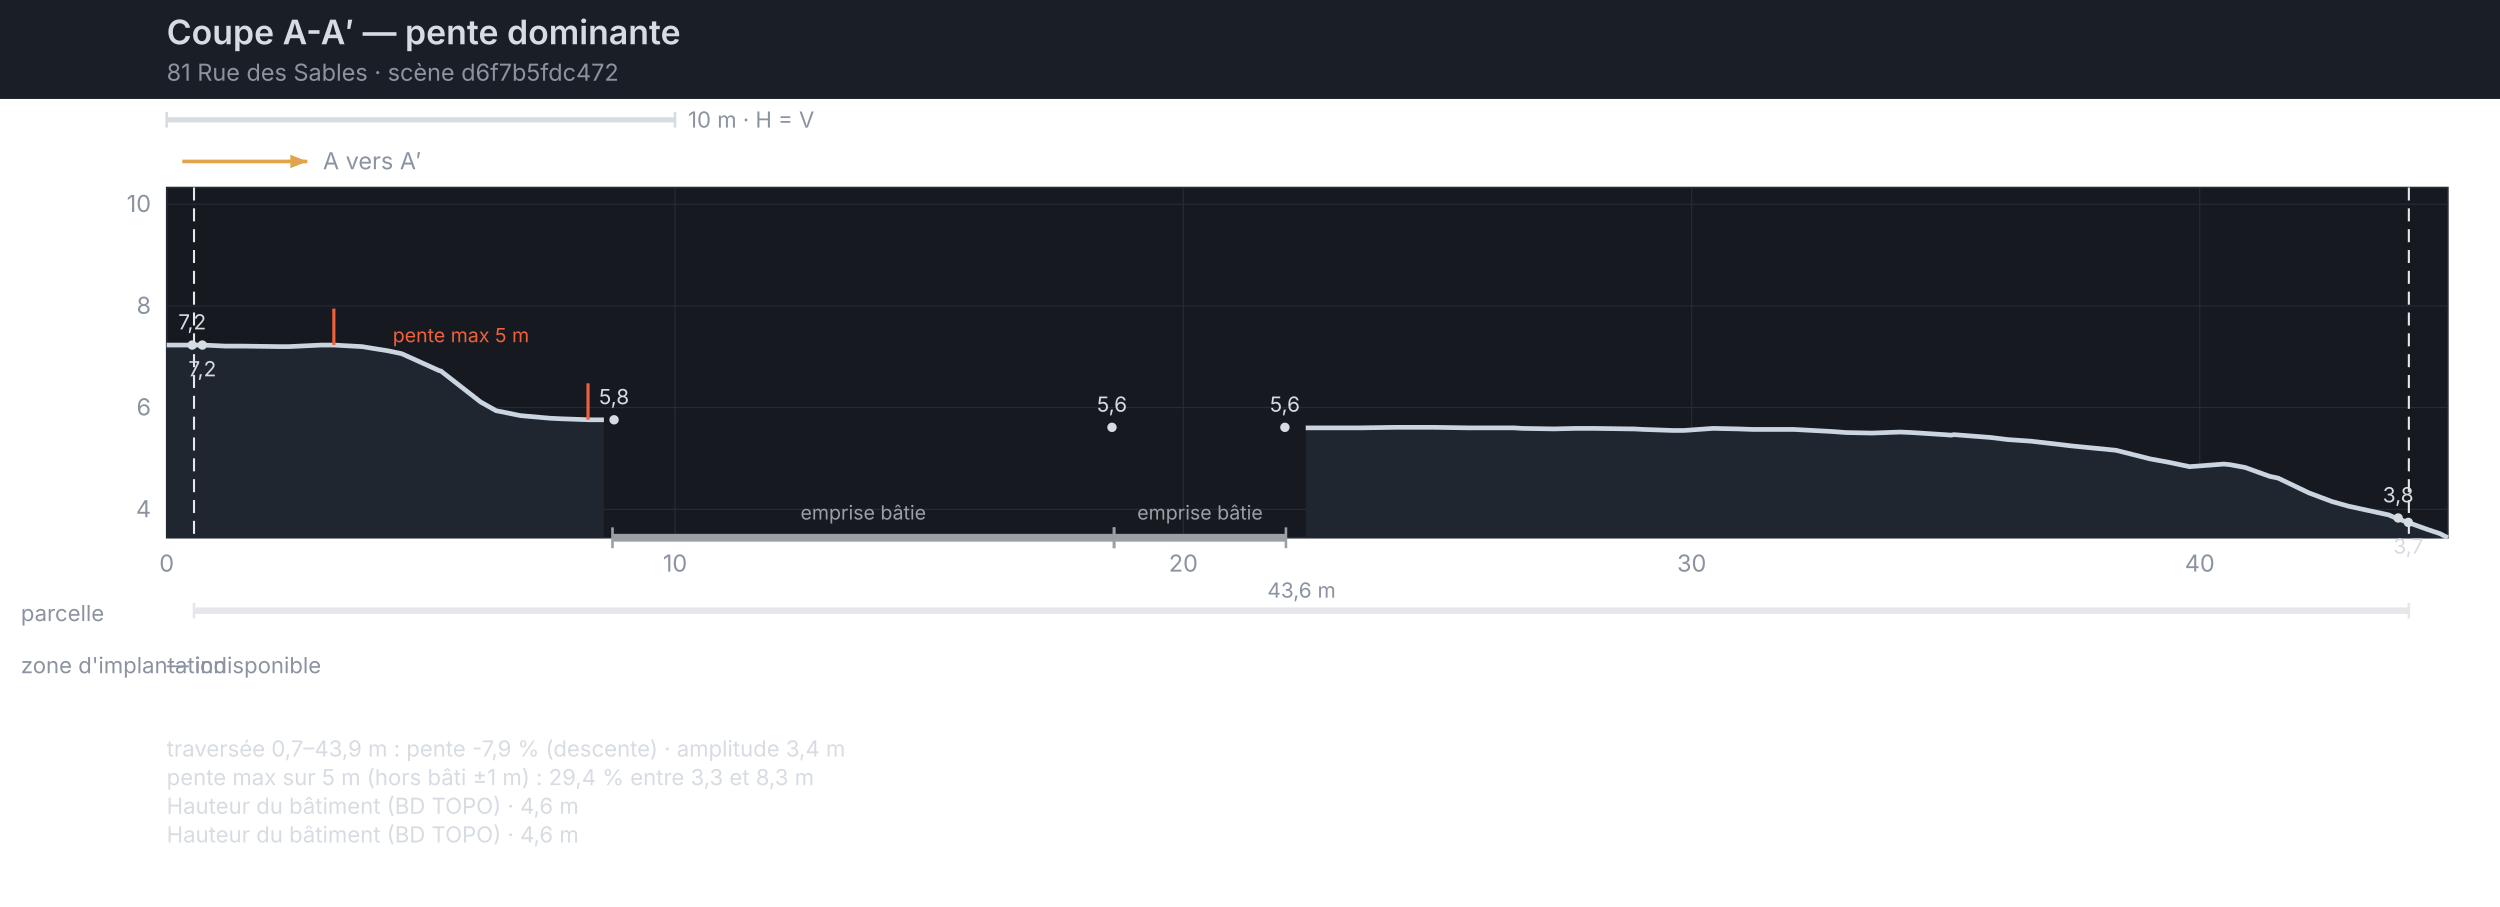
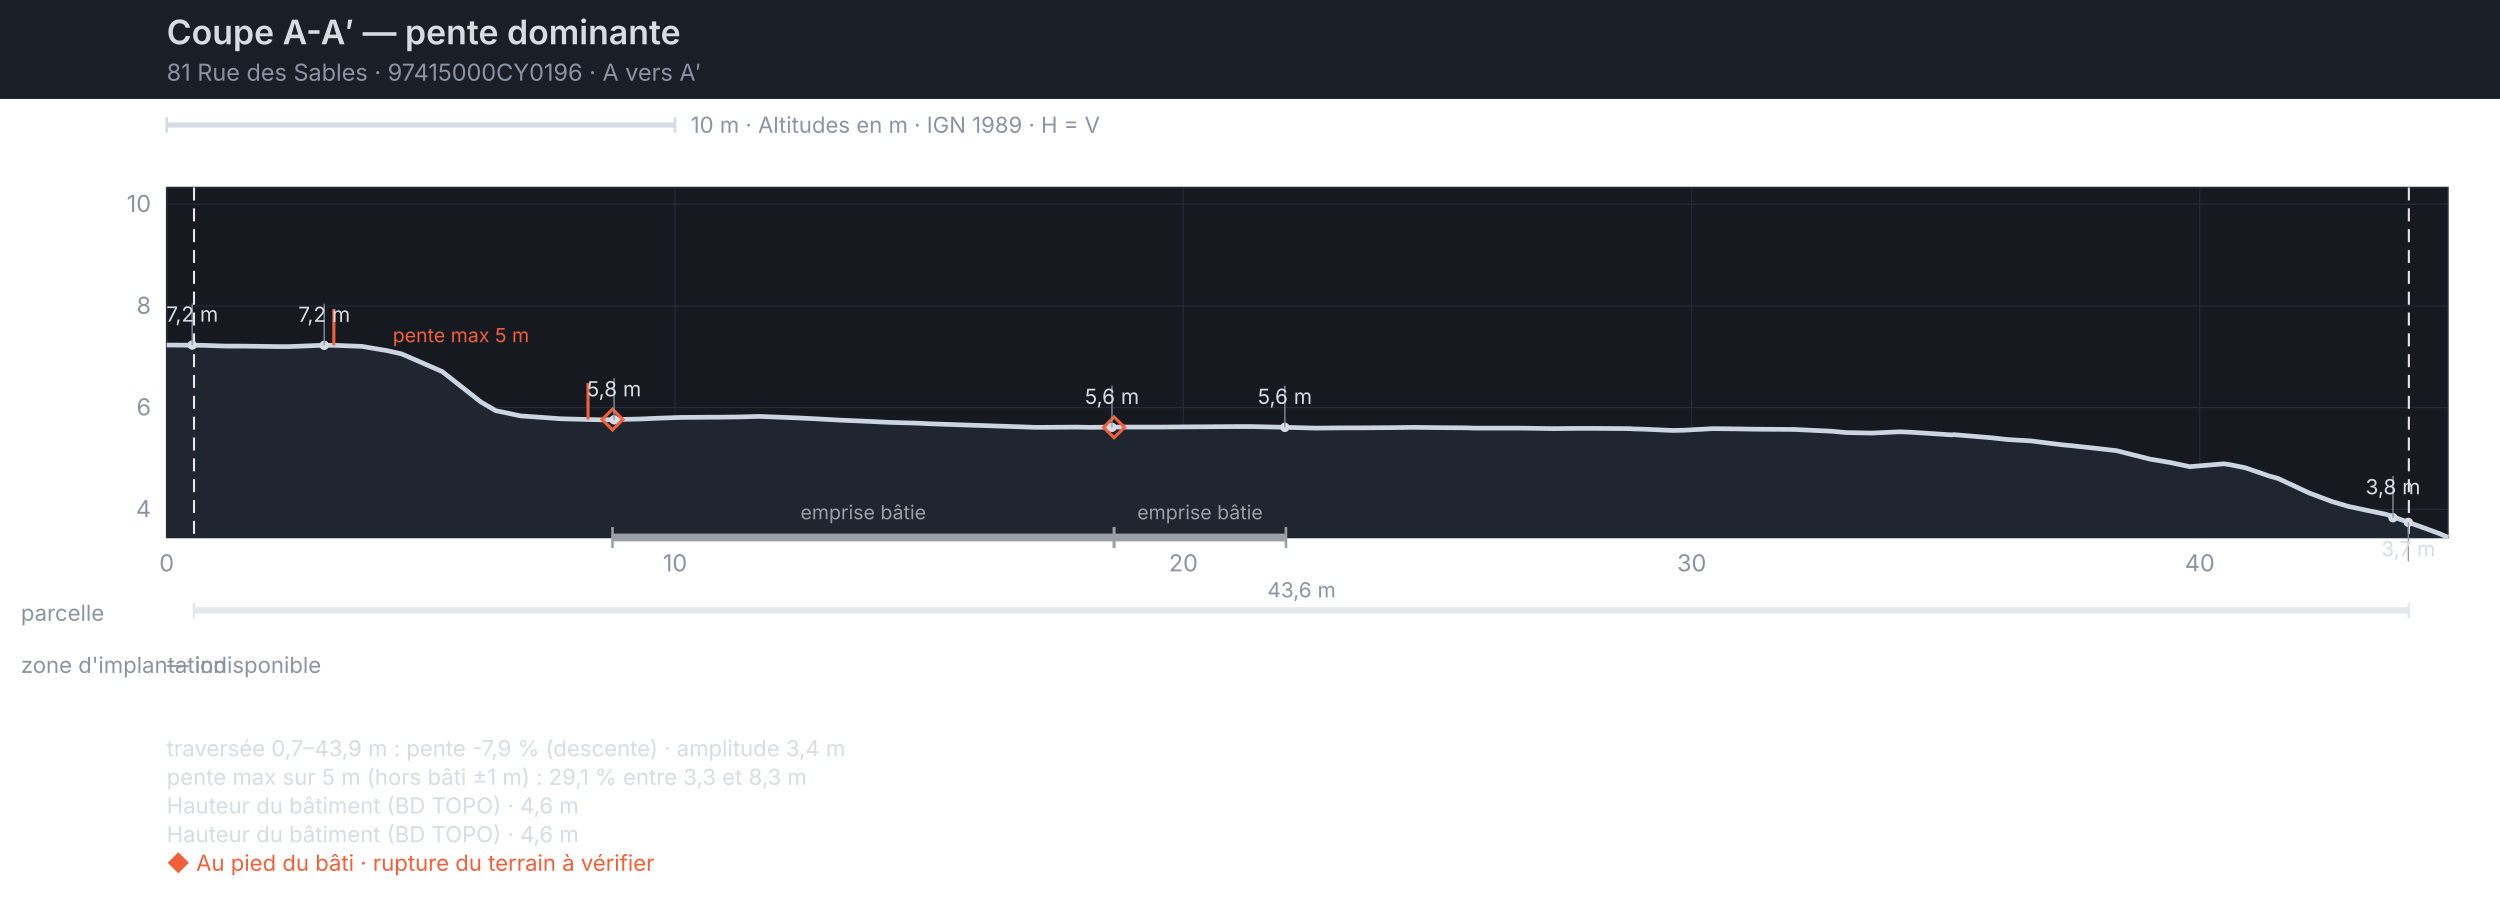
- <svg xmlns="http://www.w3.org/2000/svg" viewBox="0 0 960 348" width="960" height="348" role="img" aria-label="Coupe A-A′ — pente dominante" font-family="Inter, Helvetica, Arial, sans-serif" style="background:#0f1115">
+ <svg xmlns="http://www.w3.org/2000/svg" viewBox="0 0 960 348" width="960" height="348" role="img" aria-label="Coupe A-A′ — pente dominante" font-family="Inter, Helvetica, Arial, sans-serif" data-plot-x0="64.0" data-plot-x1="940.0" style="background:#0f1115">
  <rect x="0" y="0" width="960" height="38" fill="#1a1f27" />
  <text x="64" y="17" font-size="13" font-weight="600" fill="#d7dce3">Coupe A-A′ — pente dominante</text>
-   <text x="64" y="31" font-size="9" fill="#8b93a1">81 Rue des Sables · scène d6f7b5fdc472</text>
-   <rect x="64.0" y="72" width="876.0" height="134.5" fill="#161a20" stroke="#262c35" stroke-width="0.6" />
-   <line x1="64.0" y1="72" x2="64.0" y2="206.5" stroke="#262c35" stroke-width="0.4" />
-   <text x="64.0" y="219.5" text-anchor="middle" font-size="9" fill="#8b93a1">0</text>
-   <line x1="259.2" y1="72" x2="259.2" y2="206.5" stroke="#262c35" stroke-width="0.4" />
-   <text x="259.2" y="219.5" text-anchor="middle" font-size="9" fill="#8b93a1">10</text>
-   <line x1="454.4" y1="72" x2="454.4" y2="206.5" stroke="#262c35" stroke-width="0.4" />
-   <text x="454.4" y="219.5" text-anchor="middle" font-size="9" fill="#8b93a1">20</text>
-   <line x1="649.6" y1="72" x2="649.6" y2="206.5" stroke="#262c35" stroke-width="0.4" />
-   <text x="649.6" y="219.5" text-anchor="middle" font-size="9" fill="#8b93a1">30</text>
-   <line x1="844.7" y1="72" x2="844.7" y2="206.5" stroke="#262c35" stroke-width="0.4" />
-   <text x="844.7" y="219.5" text-anchor="middle" font-size="9" fill="#8b93a1">40</text>
+   <text x="64" y="31" font-size="9" fill="#8b93a1">81 Rue des Sables · 97415000CY0196 · A vers A′</text>
+   <rect x="64.0" y="72" width="876.0" height="134.4" fill="#161a20" stroke="#262c35" stroke-width="0.6" />
+   <line x1="64.0" y1="72" x2="64.0" y2="206.4" stroke="#262c35" stroke-width="0.4" />
+   <text x="64.0" y="219.4" text-anchor="middle" font-size="9" fill="#8b93a1">0</text>
+   <line x1="259.2" y1="72" x2="259.2" y2="206.4" stroke="#262c35" stroke-width="0.4" />
+   <text x="259.2" y="219.4" text-anchor="middle" font-size="9" fill="#8b93a1">10</text>
+   <line x1="454.4" y1="72" x2="454.4" y2="206.4" stroke="#262c35" stroke-width="0.4" />
+   <text x="454.4" y="219.4" text-anchor="middle" font-size="9" fill="#8b93a1">20</text>
+   <line x1="649.6" y1="72" x2="649.6" y2="206.4" stroke="#262c35" stroke-width="0.4" />
+   <text x="649.6" y="219.4" text-anchor="middle" font-size="9" fill="#8b93a1">30</text>
+   <line x1="844.7" y1="72" x2="844.7" y2="206.4" stroke="#262c35" stroke-width="0.4" />
+   <text x="844.7" y="219.4" text-anchor="middle" font-size="9" fill="#8b93a1">40</text>
  <line x1="64.0" y1="195.6" x2="940.0" y2="195.6" stroke="#262c35" stroke-width="0.4" />
  <text x="58.0" y="198.6" text-anchor="end" font-size="9" fill="#8b93a1">4</text>
  <line x1="64.0" y1="156.5" x2="940.0" y2="156.5" stroke="#262c35" stroke-width="0.4" />
  <text x="58.0" y="159.5" text-anchor="end" font-size="9" fill="#8b93a1">6</text>
  <line x1="64.0" y1="117.5" x2="940.0" y2="117.5" stroke="#262c35" stroke-width="0.4" />
  <text x="58.0" y="120.5" text-anchor="end" font-size="9" fill="#8b93a1">8</text>
  <line x1="64.0" y1="78.4" x2="940.0" y2="78.4" stroke="#262c35" stroke-width="0.4" />
  <text x="58.0" y="81.4" text-anchor="end" font-size="9" fill="#8b93a1">10</text>
-   <polygon points="64.0,132.5 66.0,132.5 77.9,132.5 86.6,132.9 93.1,132.9 107.5,133.1 108.3,133.1 110.8,133.1 123.5,132.5 128.2,132.5 139.0,133.1 148.9,134.7 154.2,135.8 168.6,142.3 169.4,142.5 169.6,142.7 184.6,154.4 190.5,157.7 199.9,159.6 211.2,160.6 215.3,160.8 226.4,161.2 230.5,161.2 231.9,161.2 231.9,206.5 64.0,206.5" fill="#1f2630" stroke="none" />
-   <polyline points="64.0,132.5 66.0,132.5 77.9,132.5 86.6,132.9 93.1,132.9 107.5,133.1 108.3,133.1 110.8,133.1 123.5,132.5 128.2,132.5 139.0,133.1 148.9,134.7 154.2,135.8 168.6,142.3 169.4,142.5 169.6,142.7 184.6,154.4 190.5,157.7 199.9,159.6 211.2,160.6 215.3,160.8 226.4,161.2 230.5,161.2 231.9,161.2" fill="none" stroke="#cbd5e1" stroke-width="1.8" />
-   <polygon points="501.4,164.3 505.1,164.3 515.5,164.3 520.3,164.3 522.3,164.3 535.6,164.1 543.0,164.1 551.0,164.1 563.7,164.3 566.2,164.3 573.2,164.3 581.4,164.3 584.4,164.5 596.7,164.7 605.3,164.5 611.9,164.5 625.9,164.7 627.3,164.7 631.0,164.9 642.5,165.3 646.6,165.3 657.8,164.5 667.3,164.7 673.0,164.9 688.0,164.9 688.2,164.9 688.8,164.9 703.6,165.7 708.9,166.1 718.9,166.3 729.6,165.9 734.1,166.1 746.6,166.9 749.3,167.1 750.3,166.9 764.5,168.0 771.0,168.8 779.8,169.4 791.9,170.8 795.2,171.2 804.3,172.1 810.4,172.7 812.5,172.9 825.6,176.2 833.2,177.6 840.8,179.2 853.9,178.2 856.1,178.4 862.1,179.5 871.5,182.9 874.8,183.6 886.7,189.3 895.5,192.6 901.9,194.4 916.2,197.5 917.2,197.7 919.9,198.9 932.4,203.4 936.9,204.9 940.0,206.5 940.0,206.5 501.4,206.5" fill="#1f2630" stroke="none" />
-   <polyline points="501.4,164.3 505.1,164.3 515.5,164.3 520.3,164.3 522.3,164.3 535.6,164.1 543.0,164.1 551.0,164.1 563.7,164.3 566.2,164.3 573.2,164.3 581.4,164.3 584.4,164.5 596.7,164.7 605.3,164.5 611.9,164.5 625.9,164.7 627.3,164.7 631.0,164.9 642.5,165.3 646.6,165.3 657.8,164.5 667.3,164.7 673.0,164.9 688.0,164.9 688.2,164.9 688.8,164.9 703.6,165.7 708.9,166.1 718.9,166.3 729.6,165.9 734.1,166.1 746.6,166.9 749.3,167.1 750.3,166.9 764.5,168.0 771.0,168.8 779.8,169.4 791.9,170.8 795.2,171.2 804.3,172.1 810.4,172.7 812.5,172.9 825.6,176.2 833.2,177.6 840.8,179.2 853.9,178.2 856.1,178.4 862.1,179.5 871.5,182.9 874.8,183.6 886.7,189.3 895.5,192.6 901.9,194.4 916.2,197.5 917.2,197.7 919.9,198.9 932.4,203.4 936.9,204.9 940.0,206.5" fill="none" stroke="#cbd5e1" stroke-width="1.8" />
-   <line x1="235.2" y1="206.5" x2="427.8" y2="206.5" stroke="#9aa0a6" stroke-width="3" />
-   <line x1="235.2" y1="202.5" x2="235.2" y2="210.5" stroke="#9aa0a6" stroke-width="1" />
-   <line x1="427.8" y1="202.5" x2="427.8" y2="210.5" stroke="#9aa0a6" stroke-width="1" />
-   <text x="331.5" y="199.5" text-anchor="middle" font-size="7.5" fill="#9aa0a6">emprise bâtie</text>
-   <line x1="427.8" y1="206.5" x2="493.8" y2="206.5" stroke="#9aa0a6" stroke-width="3" />
-   <line x1="427.8" y1="202.5" x2="427.8" y2="210.5" stroke="#9aa0a6" stroke-width="1" />
-   <line x1="493.8" y1="202.5" x2="493.8" y2="210.5" stroke="#9aa0a6" stroke-width="1" />
-   <text x="460.8" y="199.5" text-anchor="middle" font-size="7.5" fill="#9aa0a6">emprise bâtie</text>
-   <line x1="74.5" y1="72" x2="74.5" y2="206.5" stroke="#e5e7eb" stroke-width="0.8" stroke-dasharray="5 3" />
-   <line x1="925.0" y1="72" x2="925.0" y2="206.5" stroke="#e5e7eb" stroke-width="0.8" stroke-dasharray="5 3" />
-   <line x1="128.2" y1="132.5" x2="128.2" y2="118.5" stroke="#f0603a" stroke-width="1.2" />
-   <line x1="225.8" y1="161.2" x2="225.8" y2="147.2" stroke="#f0603a" stroke-width="1.2" />
+   <polygon points="64.0,132.5 66.0,132.5 77.8,132.6 86.7,132.9 93.1,132.9 107.4,133.1 108.4,133.1 110.9,133.1 123.6,132.6 128.2,132.6 138.9,133.0 148.9,134.7 154.2,135.9 168.7,142.2 169.4,142.5 169.7,142.6 184.7,154.4 190.4,157.7 199.9,159.7 211.2,160.5 215.2,160.8 226.5,161.1 230.5,161.2 231.9,161.2 245.7,160.9 252.6,160.6 261.0,160.3 273.4,160.2 276.2,160.2 284.2,160.1 291.5,159.9 294.1,160.0 306.8,160.5 314.8,160.9 322.0,161.3 335.6,161.9 337.3,162.0 342.0,162.2 352.5,162.5 356.3,162.7 367.8,163.1 377.0,163.4 383.1,163.6 397.8,164.1 398.3,164.1 399.8,164.1 413.6,164.0 418.5,164.1 428.8,164.0 439.2,164.0 444.1,164.0 457.6,163.9 459.4,163.9 460.0,163.9 474.6,163.8 480.7,163.8 489.9,164.0 501.5,164.3 505.1,164.4 515.4,164.3 520.4,164.3 522.2,164.3 535.7,164.2 543.0,164.1 550.9,164.2 563.7,164.3 566.2,164.4 573.2,164.4 581.4,164.4 584.4,164.4 596.7,164.6 605.2,164.5 612.0,164.5 625.9,164.6 627.2,164.7 631.0,164.8 642.5,165.3 646.6,165.2 657.8,164.6 667.4,164.7 673.0,164.8 688.1,164.9 688.3,164.9 688.8,164.9 703.5,165.6 708.8,166.1 718.8,166.3 729.6,165.8 734.1,166.0 746.5,166.8 749.3,167.0 750.3,166.9 764.6,168.1 771.1,168.8 779.8,169.3 791.8,170.8 795.1,171.1 804.3,172.1 810.4,172.8 812.5,173.0 825.6,176.3 833.3,177.6 840.9,179.2 854.0,178.1 856.1,178.4 862.1,179.6 871.4,182.8 874.7,183.7 886.7,189.3 895.5,192.6 901.9,194.5 916.2,197.5 917.2,197.8 919.9,198.8 932.4,203.3 937.0,205.0 940.1,206.4 940.1,206.4 64.0,206.4" fill="#1f2630" stroke="none" />
+   <polyline points="64.0,132.5 66.0,132.5 77.8,132.6 86.7,132.9 93.1,132.9 107.4,133.1 108.4,133.1 110.9,133.1 123.6,132.6 128.2,132.6 138.9,133.0 148.9,134.7 154.2,135.9 168.7,142.2 169.4,142.5 169.7,142.6 184.7,154.4 190.4,157.7 199.9,159.7 211.2,160.5 215.2,160.8 226.5,161.1 230.5,161.2 231.9,161.2 245.7,160.9 252.6,160.6 261.0,160.3 273.4,160.2 276.2,160.2 284.2,160.1 291.5,159.9 294.1,160.0 306.8,160.5 314.8,160.9 322.0,161.3 335.6,161.9 337.3,162.0 342.0,162.2 352.5,162.5 356.3,162.7 367.8,163.1 377.0,163.4 383.1,163.6 397.8,164.1 398.3,164.1 399.8,164.1 413.6,164.0 418.5,164.1 428.8,164.0 439.2,164.0 444.1,164.0 457.6,163.9 459.4,163.9 460.0,163.9 474.6,163.8 480.7,163.8 489.9,164.0 501.5,164.3 505.1,164.4 515.4,164.3 520.4,164.3 522.2,164.3 535.7,164.2 543.0,164.1 550.9,164.2 563.7,164.3 566.2,164.4 573.2,164.4 581.4,164.4 584.4,164.4 596.7,164.6 605.2,164.5 612.0,164.5 625.9,164.6 627.2,164.7 631.0,164.8 642.5,165.3 646.6,165.2 657.8,164.6 667.4,164.7 673.0,164.8 688.1,164.9 688.3,164.9 688.8,164.9 703.5,165.6 708.8,166.1 718.8,166.3 729.6,165.8 734.1,166.0 746.5,166.8 749.3,167.0 750.3,166.9 764.6,168.1 771.1,168.8 779.8,169.3 791.8,170.8 795.1,171.1 804.3,172.1 810.4,172.8 812.5,173.0 825.6,176.3 833.3,177.6 840.9,179.2 854.0,178.1 856.1,178.4 862.1,179.6 871.4,182.8 874.7,183.7 886.7,189.3 895.5,192.6 901.9,194.5 916.2,197.5 917.2,197.8 919.9,198.8 932.4,203.3 937.0,205.0 940.1,206.4" fill="none" stroke="#cbd5e1" stroke-width="1.8" />
+   <line x1="235.2" y1="206.4" x2="427.8" y2="206.4" stroke="#9aa0a6" stroke-width="3" />
+   <line x1="235.2" y1="202.4" x2="235.2" y2="210.4" stroke="#9aa0a6" stroke-width="1" />
+   <line x1="427.8" y1="202.4" x2="427.8" y2="210.4" stroke="#9aa0a6" stroke-width="1" />
+   <text x="331.5" y="199.4" text-anchor="middle" font-size="7.5" fill="#9aa0a6">emprise bâtie</text>
+   <path d="M235.2,157.1 l4,4 l-4,4 l-4,-4 z" fill="none" stroke="#f0603a" stroke-width="1.2" />
+   <line x1="427.8" y1="206.4" x2="493.8" y2="206.4" stroke="#9aa0a6" stroke-width="3" />
+   <line x1="427.8" y1="202.4" x2="427.8" y2="210.4" stroke="#9aa0a6" stroke-width="1" />
+   <line x1="493.8" y1="202.4" x2="493.8" y2="210.4" stroke="#9aa0a6" stroke-width="1" />
+   <text x="460.8" y="199.4" text-anchor="middle" font-size="7.5" fill="#9aa0a6">emprise bâtie</text>
+   <path d="M427.8,160.1 l4,4 l-4,4 l-4,-4 z" fill="none" stroke="#f0603a" stroke-width="1.2" />
+   <line x1="74.5" y1="72" x2="74.5" y2="206.4" stroke="#e5e7eb" stroke-width="0.8" stroke-dasharray="5 3" />
+   <line x1="925.0" y1="72" x2="925.0" y2="206.4" stroke="#e5e7eb" stroke-width="0.8" stroke-dasharray="5 3" />
+   <line x1="128.2" y1="132.6" x2="128.2" y2="118.6" stroke="#f0603a" stroke-width="1.2" />
+   <line x1="225.8" y1="161.1" x2="225.8" y2="147.1" stroke="#f0603a" stroke-width="1.2" />
  <text x="177.0" y="131.4" text-anchor="middle" font-size="7.5" fill="#f0603a">pente max 5 m</text>
  <circle cx="73.8" cy="132.5" r="1.8" fill="#d7dce3" />
-   <text x="73.8" y="126.5" text-anchor="middle" font-size="8" fill="#d7dce3">7,2</text>
-   <circle cx="77.7" cy="132.5" r="1.8" fill="#d7dce3" />
-   <text x="77.7" y="144.5" text-anchor="middle" font-size="8" fill="#d7dce3">7,2</text>
+   <line x1="73.8" y1="132.5" x2="73.8" y2="116.5" stroke="#8b93a1" stroke-width="0.5" />
+   <text x="73.8" y="123.5" text-anchor="middle" font-size="8" fill="#d7dce3">7,2 m</text>
+   <circle cx="124.5" cy="132.6" r="1.8" fill="#d7dce3" />
+   <line x1="124.5" y1="132.6" x2="124.5" y2="116.6" stroke="#8b93a1" stroke-width="0.5" />
+   <text x="124.5" y="123.6" text-anchor="middle" font-size="8" fill="#d7dce3">7,2 m</text>
  <circle cx="235.8" cy="161.2" r="1.8" fill="#d7dce3" />
-   <text x="235.8" y="155.2" text-anchor="middle" font-size="8" fill="#d7dce3">5,8</text>
+   <line x1="235.8" y1="161.2" x2="235.8" y2="145.2" stroke="#8b93a1" stroke-width="0.5" />
+   <text x="235.8" y="152.2" text-anchor="middle" font-size="8" fill="#d7dce3">5,8 m</text>
  <circle cx="427.0" cy="164.1" r="1.8" fill="#d7dce3" />
-   <text x="427.0" y="158.1" text-anchor="middle" font-size="8" fill="#d7dce3">5,6</text>
+   <line x1="427.0" y1="164.1" x2="427.0" y2="148.1" stroke="#8b93a1" stroke-width="0.5" />
+   <text x="427.0" y="155.1" text-anchor="middle" font-size="8" fill="#d7dce3">5,6 m</text>
  <circle cx="493.4" cy="164.1" r="1.8" fill="#d7dce3" />
-   <text x="493.4" y="158.1" text-anchor="middle" font-size="8" fill="#d7dce3">5,6</text>
-   <circle cx="920.9" cy="198.9" r="1.8" fill="#d7dce3" />
-   <text x="920.9" y="192.9" text-anchor="middle" font-size="8" fill="#d7dce3">3,8</text>
+   <line x1="493.4" y1="164.1" x2="493.4" y2="148.1" stroke="#8b93a1" stroke-width="0.5" />
+   <text x="493.4" y="155.1" text-anchor="middle" font-size="8" fill="#d7dce3">5,6 m</text>
+   <circle cx="918.9" cy="198.8" r="1.8" fill="#d7dce3" />
+   <line x1="918.9" y1="198.8" x2="918.9" y2="182.8" stroke="#8b93a1" stroke-width="0.5" />
+   <text x="918.9" y="189.8" text-anchor="middle" font-size="8" fill="#d7dce3">3,8 m</text>
  <circle cx="924.8" cy="200.6" r="1.8" fill="#d7dce3" />
-   <text x="924.8" y="212.6" text-anchor="middle" font-size="8" fill="#d7dce3">3,7</text>
-   <line x1="70.0" y1="62.0" x2="118.0" y2="62.0" stroke="#e0a44a" stroke-width="1.4" />
-   <polygon points="118.0,62.0 111.5,64.6 111.5,59.4" fill="#e0a44a" />
-   <text x="124.0" y="65.0" font-size="9" fill="#8b93a1">A vers A′</text>
-   <line x1="64.0" y1="46.0" x2="259.2" y2="46.0" stroke="#d7dce3" stroke-width="2" />
-   <line x1="64.0" y1="43.0" x2="64.0" y2="49.0" stroke="#d7dce3" stroke-width="1" />
-   <line x1="259.2" y1="43.0" x2="259.2" y2="49.0" stroke="#d7dce3" stroke-width="1" />
-   <text x="264.2" y="49.0" font-size="8.5" fill="#8b93a1">10 m · H = V</text>
-   <text x="8" y="238.5" font-size="8.5" fill="#8b93a1">parcelle</text>
-   <line x1="74.5" y1="234.5" x2="925.0" y2="234.5" stroke="#e5e7eb" stroke-width="2.5" />
-   <line x1="74.5" y1="231.5" x2="74.5" y2="237.5" stroke="#e5e7eb" stroke-width="1" />
-   <line x1="925.0" y1="231.5" x2="925.0" y2="237.5" stroke="#e5e7eb" stroke-width="1" />
-   <text x="499.8" y="229.5" text-anchor="middle" font-size="8" fill="#8b93a1">43,6 m</text>
-   <text x="8" y="258.5" font-size="8.5" fill="#8b93a1">zone d'implantation</text>
-   <text x="64.0" y="258.5" font-size="8.5" fill="#8b93a1">— indisponible</text>
-   <text x="64" y="290.5" font-size="8.5" fill="#d7dce3">traversée 0,7–43,9 m : pente -7,9 % (descente) · amplitude 3,4 m</text>
-   <text x="64" y="301.5" font-size="8.5" fill="#d7dce3">pente max sur 5 m (hors bâti ±1 m) : 29,4 % entre 3,3 et 8,3 m</text>
-   <text x="64" y="312.5" font-size="8.5" fill="#d7dce3">Hauteur du bâtiment (BD TOPO) · 4,6 m</text>
-   <text x="64" y="323.5" font-size="8.5" fill="#d7dce3">Hauteur du bâtiment (BD TOPO) · 4,6 m</text>
+   <line x1="924.8" y1="200.6" x2="924.8" y2="215.6" stroke="#8b93a1" stroke-width="0.5" />
+   <text x="924.8" y="213.6" text-anchor="middle" font-size="8" fill="#d7dce3">3,7 m</text>
+   <line x1="64.0" y1="48.0" x2="259.2" y2="48.0" stroke="#d7dce3" stroke-width="2" />
+   <line x1="64.0" y1="45.0" x2="64.0" y2="51.0" stroke="#d7dce3" stroke-width="1" />
+   <line x1="259.2" y1="45.0" x2="259.2" y2="51.0" stroke="#d7dce3" stroke-width="1" />
+   <text x="265.2" y="51.0" font-size="8.5" fill="#8b93a1">10 m · Altitudes en m · IGN 1989 · H = V</text>
+   <text x="8" y="238.4" font-size="8.5" fill="#8b93a1">parcelle</text>
+   <line x1="74.5" y1="234.4" x2="925.0" y2="234.4" stroke="#e5e7eb" stroke-width="2.5" />
+   <line x1="74.5" y1="231.4" x2="74.5" y2="237.4" stroke="#e5e7eb" stroke-width="1" />
+   <line x1="925.0" y1="231.4" x2="925.0" y2="237.4" stroke="#e5e7eb" stroke-width="1" />
+   <text x="499.8" y="229.4" text-anchor="middle" font-size="8" fill="#8b93a1">43,6 m</text>
+   <text x="8" y="258.4" font-size="8.5" fill="#8b93a1">zone d'implantation</text>
+   <text x="64.0" y="258.4" font-size="8.5" fill="#8b93a1">— indisponible</text>
+   <text x="64" y="290.4" font-size="8.5" fill="#d7dce3">traversée 0,7–43,9 m : pente -7,9 % (descente) · amplitude 3,4 m</text>
+   <text x="64" y="301.4" font-size="8.5" fill="#d7dce3">pente max sur 5 m (hors bâti ±1 m) : 29,1 % entre 3,3 et 8,3 m</text>
+   <text x="64" y="312.4" font-size="8.5" fill="#d7dce3">Hauteur du bâtiment (BD TOPO) · 4,6 m</text>
+   <text x="64" y="323.4" font-size="8.5" fill="#d7dce3">Hauteur du bâtiment (BD TOPO) · 4,6 m</text>
+   <text x="64" y="334.4" font-size="8.5" fill="#f0603a">◆ Au pied du bâti · rupture du terrain à vérifier</text>
</svg>
